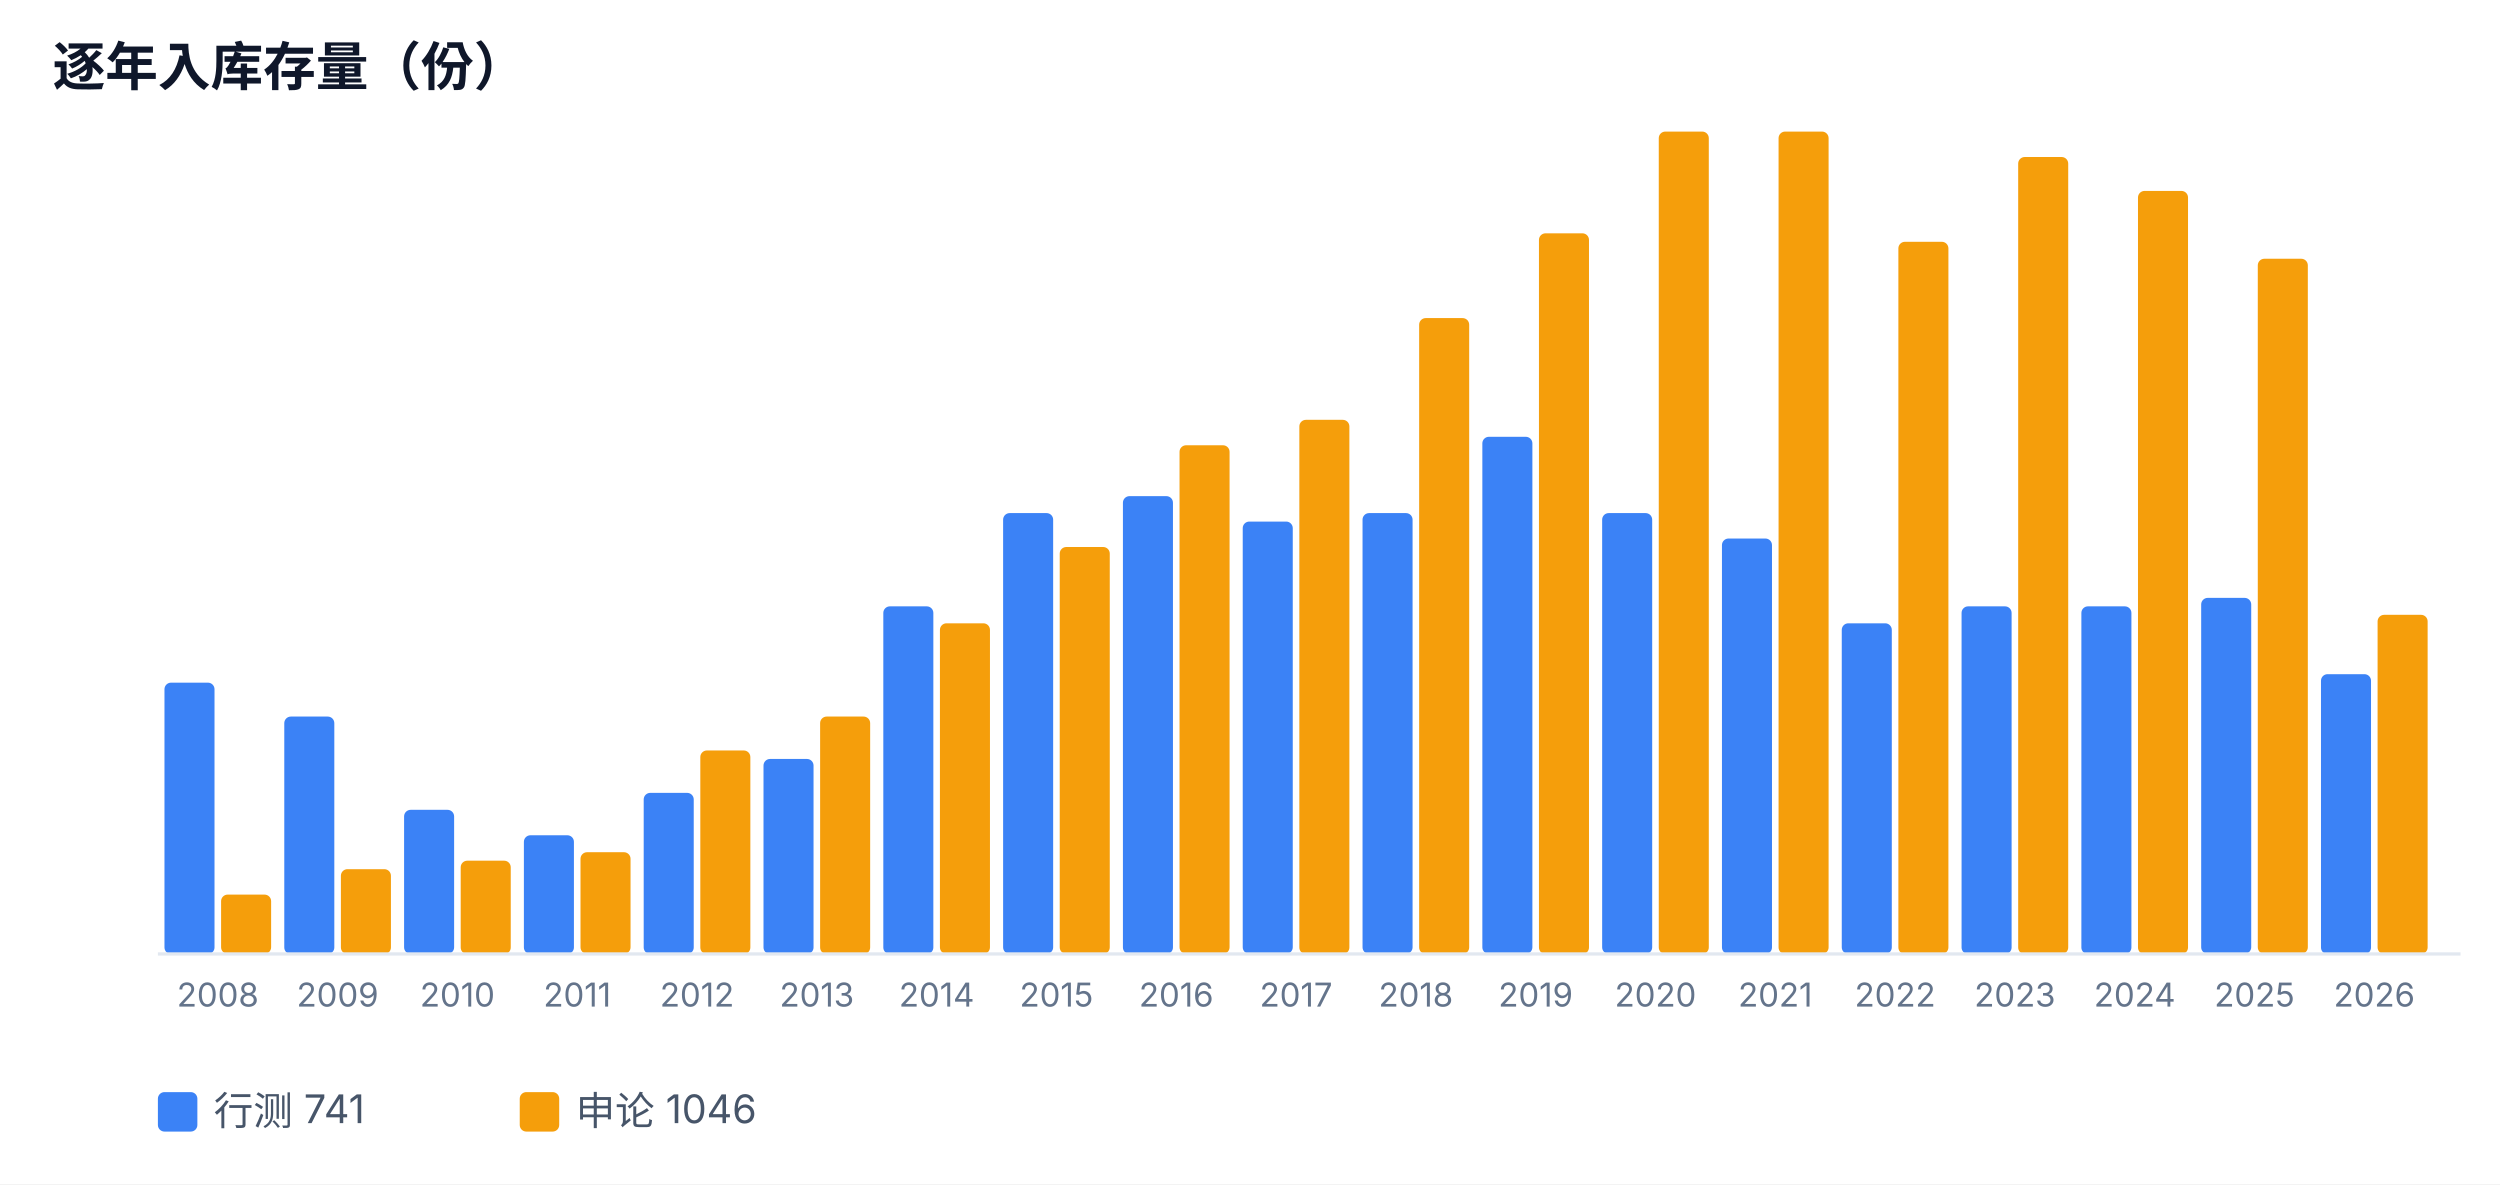
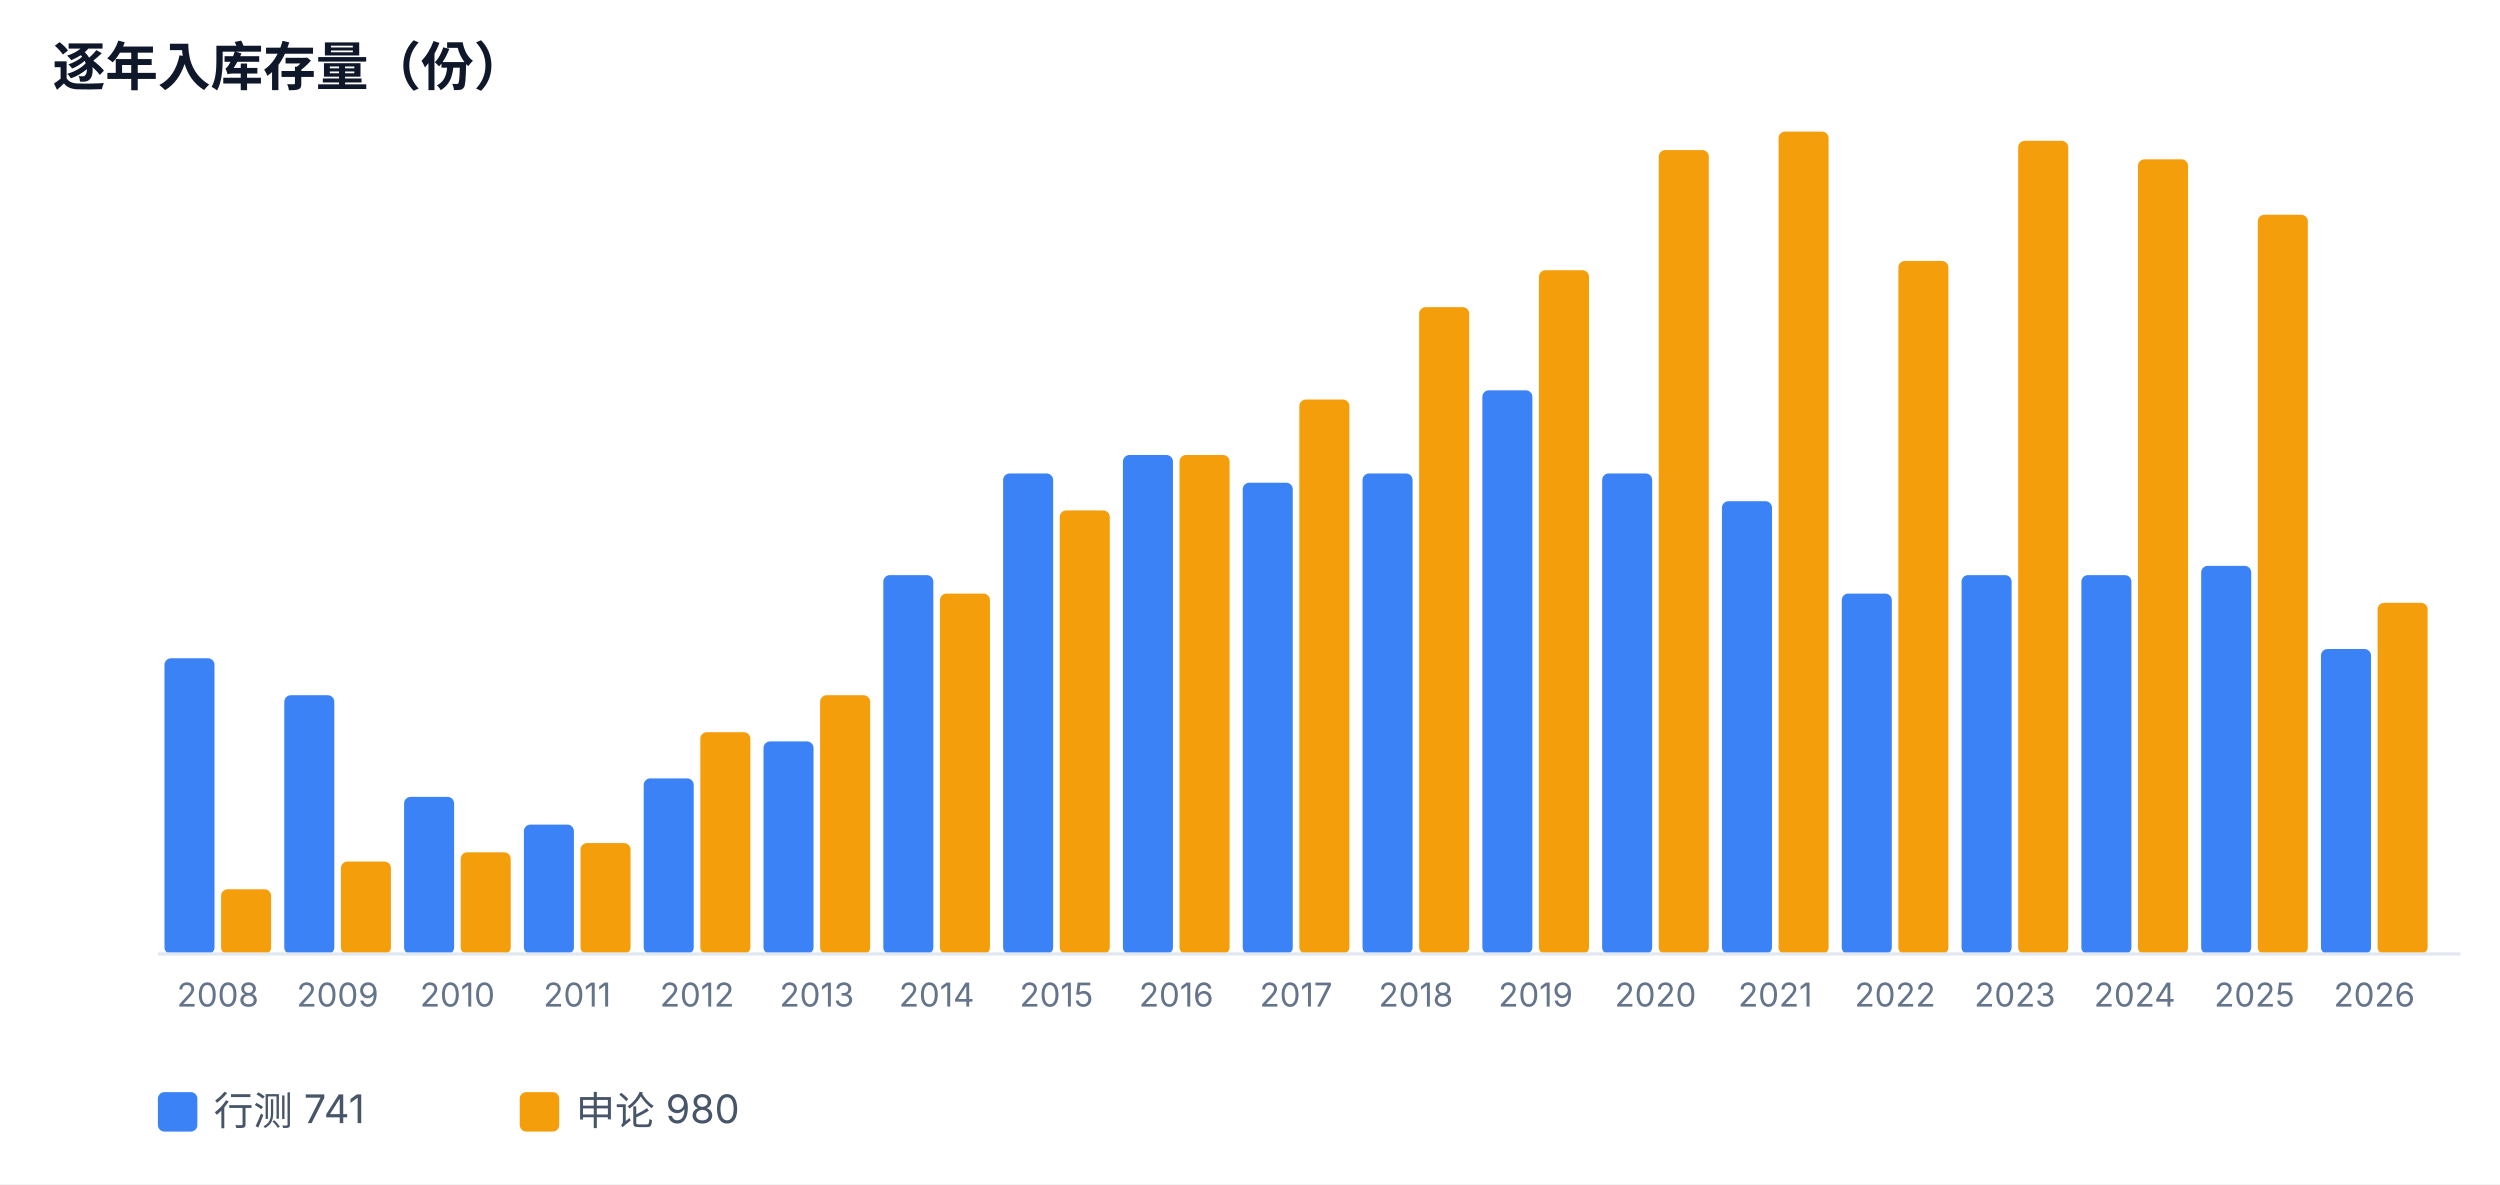
<svg xmlns="http://www.w3.org/2000/svg" width="760" height="360" viewBox="0 0 760 360" font-family="-apple-system,BlinkMacSystemFont,'Segoe UI','PingFang SC','Microsoft YaHei',sans-serif">
  <rect width="100%" height="100%" fill="#fff" />
  <text x="16" y="26" font-size="16" font-weight="700" fill="#0f172a">逐年入库存量（份）</text>
-   <rect x="50.0" y="207.526" width="15.211" height="82.5" rx="2" fill="#3b82f6" />
-   <rect x="67.211" y="271.959" width="15.211" height="18.0" rx="2" fill="#f59e0b" />
+   <rect x="50.0" y="200.112" width="15.211" height="89.9" rx="2" fill="#3b82f6" />
+   <rect x="67.211" y="270.337" width="15.211" height="19.7" rx="2" fill="#f59e0b" />
  <text x="66.211" y="306" font-size="10" fill="#64748b" text-anchor="middle">2008</text>
-   <rect x="86.421" y="217.835" width="15.211" height="72.2" rx="2" fill="#3b82f6" />
-   <rect x="103.632" y="264.227" width="15.211" height="25.8" rx="2" fill="#f59e0b" />
+   <rect x="86.421" y="211.348" width="15.211" height="78.7" rx="2" fill="#3b82f6" />
+   <rect x="103.632" y="261.91" width="15.211" height="28.1" rx="2" fill="#f59e0b" />
  <text x="102.632" y="306" font-size="10" fill="#64748b" text-anchor="middle">2009</text>
-   <rect x="122.842" y="246.186" width="15.211" height="43.8" rx="2" fill="#3b82f6" />
-   <rect x="140.053" y="261.649" width="15.211" height="28.4" rx="2" fill="#f59e0b" />
+   <rect x="122.842" y="242.247" width="15.211" height="47.8" rx="2" fill="#3b82f6" />
+   <rect x="140.053" y="259.101" width="15.211" height="30.9" rx="2" fill="#f59e0b" />
  <text x="139.053" y="306" font-size="10" fill="#64748b" text-anchor="middle">2010</text>
-   <rect x="159.263" y="253.918" width="15.211" height="36.1" rx="2" fill="#3b82f6" />
-   <rect x="176.474" y="259.072" width="15.211" height="30.9" rx="2" fill="#f59e0b" />
+   <rect x="159.263" y="250.674" width="15.211" height="39.3" rx="2" fill="#3b82f6" />
+   <rect x="176.474" y="256.292" width="15.211" height="33.7" rx="2" fill="#f59e0b" />
  <text x="175.474" y="306" font-size="10" fill="#64748b" text-anchor="middle">2011</text>
-   <rect x="195.684" y="241.031" width="15.211" height="49.0" rx="2" fill="#3b82f6" />
-   <rect x="212.895" y="228.144" width="15.211" height="61.9" rx="2" fill="#f59e0b" />
+   <rect x="195.684" y="236.629" width="15.211" height="53.4" rx="2" fill="#3b82f6" />
+   <rect x="212.895" y="222.584" width="15.211" height="67.4" rx="2" fill="#f59e0b" />
  <text x="211.895" y="306" font-size="10" fill="#64748b" text-anchor="middle">2012</text>
-   <rect x="232.105" y="230.722" width="15.211" height="59.3" rx="2" fill="#3b82f6" />
-   <rect x="249.316" y="217.835" width="15.211" height="72.2" rx="2" fill="#f59e0b" />
+   <rect x="232.105" y="225.393" width="15.211" height="64.6" rx="2" fill="#3b82f6" />
+   <rect x="249.316" y="211.348" width="15.211" height="78.7" rx="2" fill="#f59e0b" />
  <text x="248.316" y="306" font-size="10" fill="#64748b" text-anchor="middle">2013</text>
-   <rect x="268.526" y="184.33" width="15.211" height="105.7" rx="2" fill="#3b82f6" />
-   <rect x="285.737" y="189.485" width="15.211" height="100.5" rx="2" fill="#f59e0b" />
+   <rect x="268.526" y="174.831" width="15.211" height="115.2" rx="2" fill="#3b82f6" />
+   <rect x="285.737" y="180.449" width="15.211" height="109.6" rx="2" fill="#f59e0b" />
  <text x="284.737" y="306" font-size="10" fill="#64748b" text-anchor="middle">2014</text>
-   <rect x="304.947" y="155.979" width="15.211" height="134.0" rx="2" fill="#3b82f6" />
-   <rect x="322.158" y="166.289" width="15.211" height="123.7" rx="2" fill="#f59e0b" />
+   <rect x="304.947" y="143.933" width="15.211" height="146.1" rx="2" fill="#3b82f6" />
+   <rect x="322.158" y="155.169" width="15.211" height="134.8" rx="2" fill="#f59e0b" />
  <text x="321.158" y="306" font-size="10" fill="#64748b" text-anchor="middle">2015</text>
-   <rect x="341.368" y="150.825" width="15.211" height="139.2" rx="2" fill="#3b82f6" />
-   <rect x="358.579" y="135.361" width="15.211" height="154.6" rx="2" fill="#f59e0b" />
+   <rect x="341.368" y="138.315" width="15.211" height="151.7" rx="2" fill="#3b82f6" />
+   <rect x="358.579" y="138.315" width="15.211" height="151.7" rx="2" fill="#f59e0b" />
  <text x="357.579" y="306" font-size="10" fill="#64748b" text-anchor="middle">2016</text>
-   <rect x="377.789" y="158.557" width="15.211" height="131.4" rx="2" fill="#3b82f6" />
-   <rect x="395.0" y="127.629" width="15.211" height="162.4" rx="2" fill="#f59e0b" />
+   <rect x="377.789" y="146.742" width="15.211" height="143.3" rx="2" fill="#3b82f6" />
+   <rect x="395.0" y="121.461" width="15.211" height="168.5" rx="2" fill="#f59e0b" />
  <text x="394.0" y="306" font-size="10" fill="#64748b" text-anchor="middle">2017</text>
-   <rect x="414.211" y="155.979" width="15.211" height="134.0" rx="2" fill="#3b82f6" />
-   <rect x="431.421" y="96.701" width="15.211" height="193.3" rx="2" fill="#f59e0b" />
+   <rect x="414.211" y="143.933" width="15.211" height="146.1" rx="2" fill="#3b82f6" />
+   <rect x="431.421" y="93.371" width="15.211" height="196.6" rx="2" fill="#f59e0b" />
  <text x="430.421" y="306" font-size="10" fill="#64748b" text-anchor="middle">2018</text>
-   <rect x="450.632" y="132.784" width="15.211" height="157.2" rx="2" fill="#3b82f6" />
-   <rect x="467.842" y="70.928" width="15.211" height="219.1" rx="2" fill="#f59e0b" />
+   <rect x="450.632" y="118.652" width="15.211" height="171.3" rx="2" fill="#3b82f6" />
+   <rect x="467.842" y="82.135" width="15.211" height="207.9" rx="2" fill="#f59e0b" />
  <text x="466.842" y="306" font-size="10" fill="#64748b" text-anchor="middle">2019</text>
-   <rect x="487.053" y="155.979" width="15.211" height="134.0" rx="2" fill="#3b82f6" />
-   <rect x="504.263" y="40.0" width="15.211" height="250.0" rx="2" fill="#f59e0b" />
+   <rect x="487.053" y="143.933" width="15.211" height="146.1" rx="2" fill="#3b82f6" />
+   <rect x="504.263" y="45.618" width="15.211" height="244.4" rx="2" fill="#f59e0b" />
  <text x="503.263" y="306" font-size="10" fill="#64748b" text-anchor="middle">2020</text>
-   <rect x="523.474" y="163.711" width="15.211" height="126.3" rx="2" fill="#3b82f6" />
+   <rect x="523.474" y="152.36" width="15.211" height="137.6" rx="2" fill="#3b82f6" />
  <rect x="540.684" y="40.0" width="15.211" height="250.0" rx="2" fill="#f59e0b" />
  <text x="539.684" y="306" font-size="10" fill="#64748b" text-anchor="middle">2021</text>
-   <rect x="559.895" y="189.485" width="15.211" height="100.5" rx="2" fill="#3b82f6" />
-   <rect x="577.105" y="73.505" width="15.211" height="216.5" rx="2" fill="#f59e0b" />
+   <rect x="559.895" y="180.449" width="15.211" height="109.6" rx="2" fill="#3b82f6" />
+   <rect x="577.105" y="79.326" width="15.211" height="210.7" rx="2" fill="#f59e0b" />
  <text x="576.105" y="306" font-size="10" fill="#64748b" text-anchor="middle">2022</text>
-   <rect x="596.316" y="184.33" width="15.211" height="105.7" rx="2" fill="#3b82f6" />
-   <rect x="613.526" y="47.732" width="15.211" height="242.3" rx="2" fill="#f59e0b" />
+   <rect x="596.316" y="174.831" width="15.211" height="115.2" rx="2" fill="#3b82f6" />
+   <rect x="613.526" y="42.809" width="15.211" height="247.2" rx="2" fill="#f59e0b" />
  <text x="612.526" y="306" font-size="10" fill="#64748b" text-anchor="middle">2023</text>
-   <rect x="632.737" y="184.33" width="15.211" height="105.7" rx="2" fill="#3b82f6" />
-   <rect x="649.947" y="58.041" width="15.211" height="232.0" rx="2" fill="#f59e0b" />
+   <rect x="632.737" y="174.831" width="15.211" height="115.2" rx="2" fill="#3b82f6" />
+   <rect x="649.947" y="48.427" width="15.211" height="241.6" rx="2" fill="#f59e0b" />
  <text x="648.947" y="306" font-size="10" fill="#64748b" text-anchor="middle">2024</text>
-   <rect x="669.158" y="181.753" width="15.211" height="108.2" rx="2" fill="#3b82f6" />
-   <rect x="686.368" y="78.66" width="15.211" height="211.3" rx="2" fill="#f59e0b" />
+   <rect x="669.158" y="172.022" width="15.211" height="118.0" rx="2" fill="#3b82f6" />
+   <rect x="686.368" y="65.281" width="15.211" height="224.7" rx="2" fill="#f59e0b" />
  <text x="685.368" y="306" font-size="10" fill="#64748b" text-anchor="middle">2025</text>
-   <rect x="705.579" y="204.948" width="15.211" height="85.1" rx="2" fill="#3b82f6" />
-   <rect x="722.789" y="186.907" width="15.211" height="103.1" rx="2" fill="#f59e0b" />
+   <rect x="705.579" y="197.303" width="15.211" height="92.7" rx="2" fill="#3b82f6" />
+   <rect x="722.789" y="183.258" width="15.211" height="106.7" rx="2" fill="#f59e0b" />
  <text x="721.789" y="306" font-size="10" fill="#64748b" text-anchor="middle">2026</text>
  <line x1="48" y1="290" x2="748" y2="290" stroke="#e2e8f0" />
  <rect x="48" y="332" width="12" height="12" rx="2" fill="#3b82f6" />
  <text x="65" y="342" font-size="12" fill="#475569">行测 741</text>
  <rect x="158" y="332" width="12" height="12" rx="2" fill="#f59e0b" />
-   <text x="175" y="342" font-size="12" fill="#475569">申论 1046</text>
+   <text x="175" y="342" font-size="12" fill="#475569">申论 980</text>
</svg>
